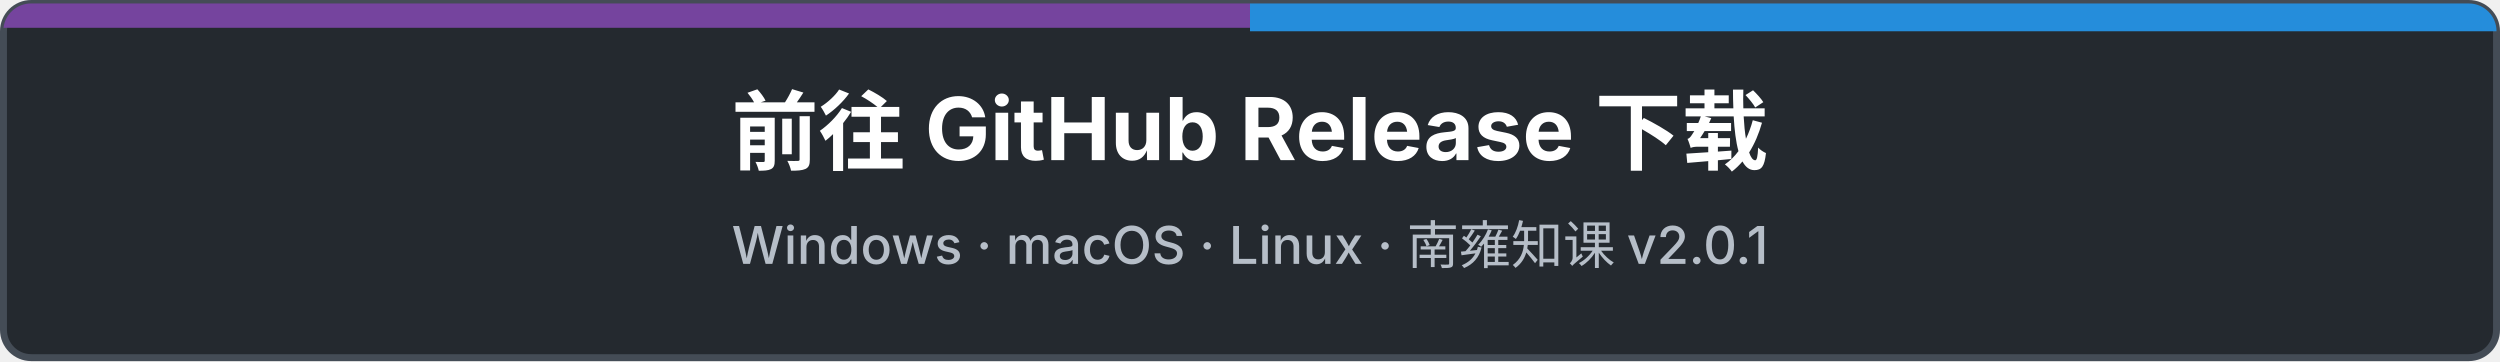
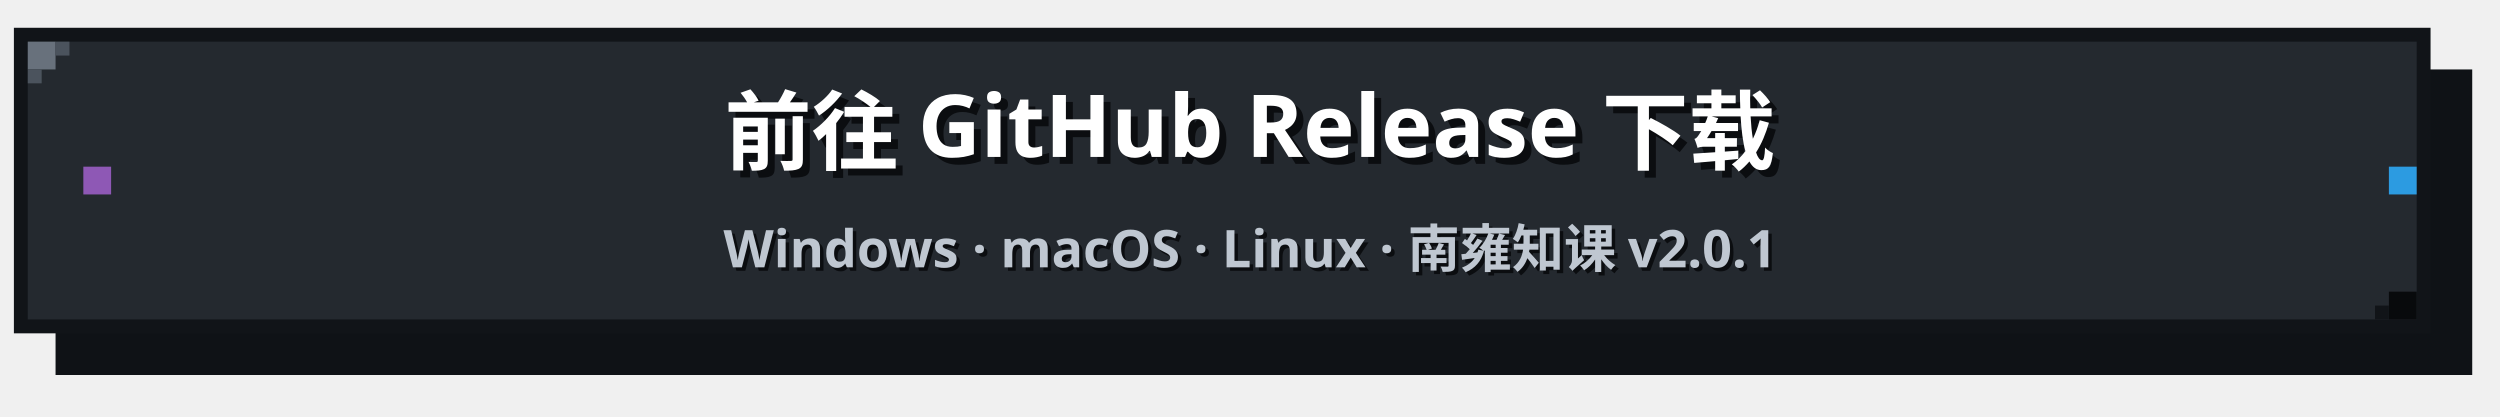
- <svg xmlns="http://www.w3.org/2000/svg" width="720" height="104" viewBox="0 0 720 104" role="img" aria-labelledby="title description">
-   <rect x="1" y="1" width="718" height="102" rx="8" fill="#24292F" stroke="#444C56" stroke-width="2" />
-   <path d="M9 1h351v7H1A8 8 0 0 1 9 1Z" fill="#75449E" />
-   <path d="M360 1h351a8 8 0 0 1 8 8H360V1Z" fill="#258DDB" />
-   <text x="360" y="47" fill="#FFFFFF" text-anchor="middle" font-family="-apple-system,BlinkMacSystemFont,Segoe UI,PingFang SC,Microsoft YaHei,sans-serif" font-size="25" font-weight="700">前往 GitHub Release 下载</text>
-   <text x="360" y="76" fill="#B6BEC8" text-anchor="middle" font-family="-apple-system,BlinkMacSystemFont,Segoe UI,PingFang SC,Microsoft YaHei,sans-serif" font-size="15" font-weight="500">Windows · macOS · Linux · 南雍知课 v2.0.1</text>
+ <svg xmlns="http://www.w3.org/2000/svg" width="720" height="120" viewBox="0 0 720 120" role="img" aria-labelledby="title description">
+   <rect x="16" y="20" width="696" height="88" fill="#0F1216" />
+   <rect x="4" y="8" width="696" height="88" fill="#111418" />
+   <rect x="8" y="12" width="688" height="80" fill="#24292F" />
+   <rect x="8" y="12" width="8" height="8" fill="#68717C" />
+   <rect x="16" y="12" width="4" height="4" fill="#4B535D" />
+   <rect x="8" y="20" width="4" height="4" fill="#4B535D" />
+   <rect x="688" y="84" width="8" height="8" fill="#080A0C" />
+   <rect x="684" y="88" width="4" height="4" fill="#111418" />
+   <rect x="24" y="48" width="8" height="8" fill="#8E58B5" />
+   <rect x="688" y="48" width="8" height="8" fill="#2C9BE1" />
+   <text x="362" y="49" fill="#0B0D10" text-anchor="middle" font-family="SFMono-Regular,Consolas,PingFang SC,Microsoft YaHei,sans-serif" font-size="25" font-weight="700">前往 GitHub Release 下载</text>
+   <text x="360" y="47" fill="#FFFFFF" text-anchor="middle" font-family="SFMono-Regular,Consolas,PingFang SC,Microsoft YaHei,sans-serif" font-size="25" font-weight="700">前往 GitHub Release 下载</text>
+   <text x="361" y="78" fill="#0B0D10" text-anchor="middle" font-family="SFMono-Regular,Consolas,PingFang SC,Microsoft YaHei,sans-serif" font-size="15" font-weight="600">Windows · macOS · Linux · 南雍知课 v2.0.1</text>
+   <text x="360" y="77" fill="#BFC7D1" text-anchor="middle" font-family="SFMono-Regular,Consolas,PingFang SC,Microsoft YaHei,sans-serif" font-size="15" font-weight="600">Windows · macOS · Linux · 南雍知课 v2.0.1</text>
</svg>
